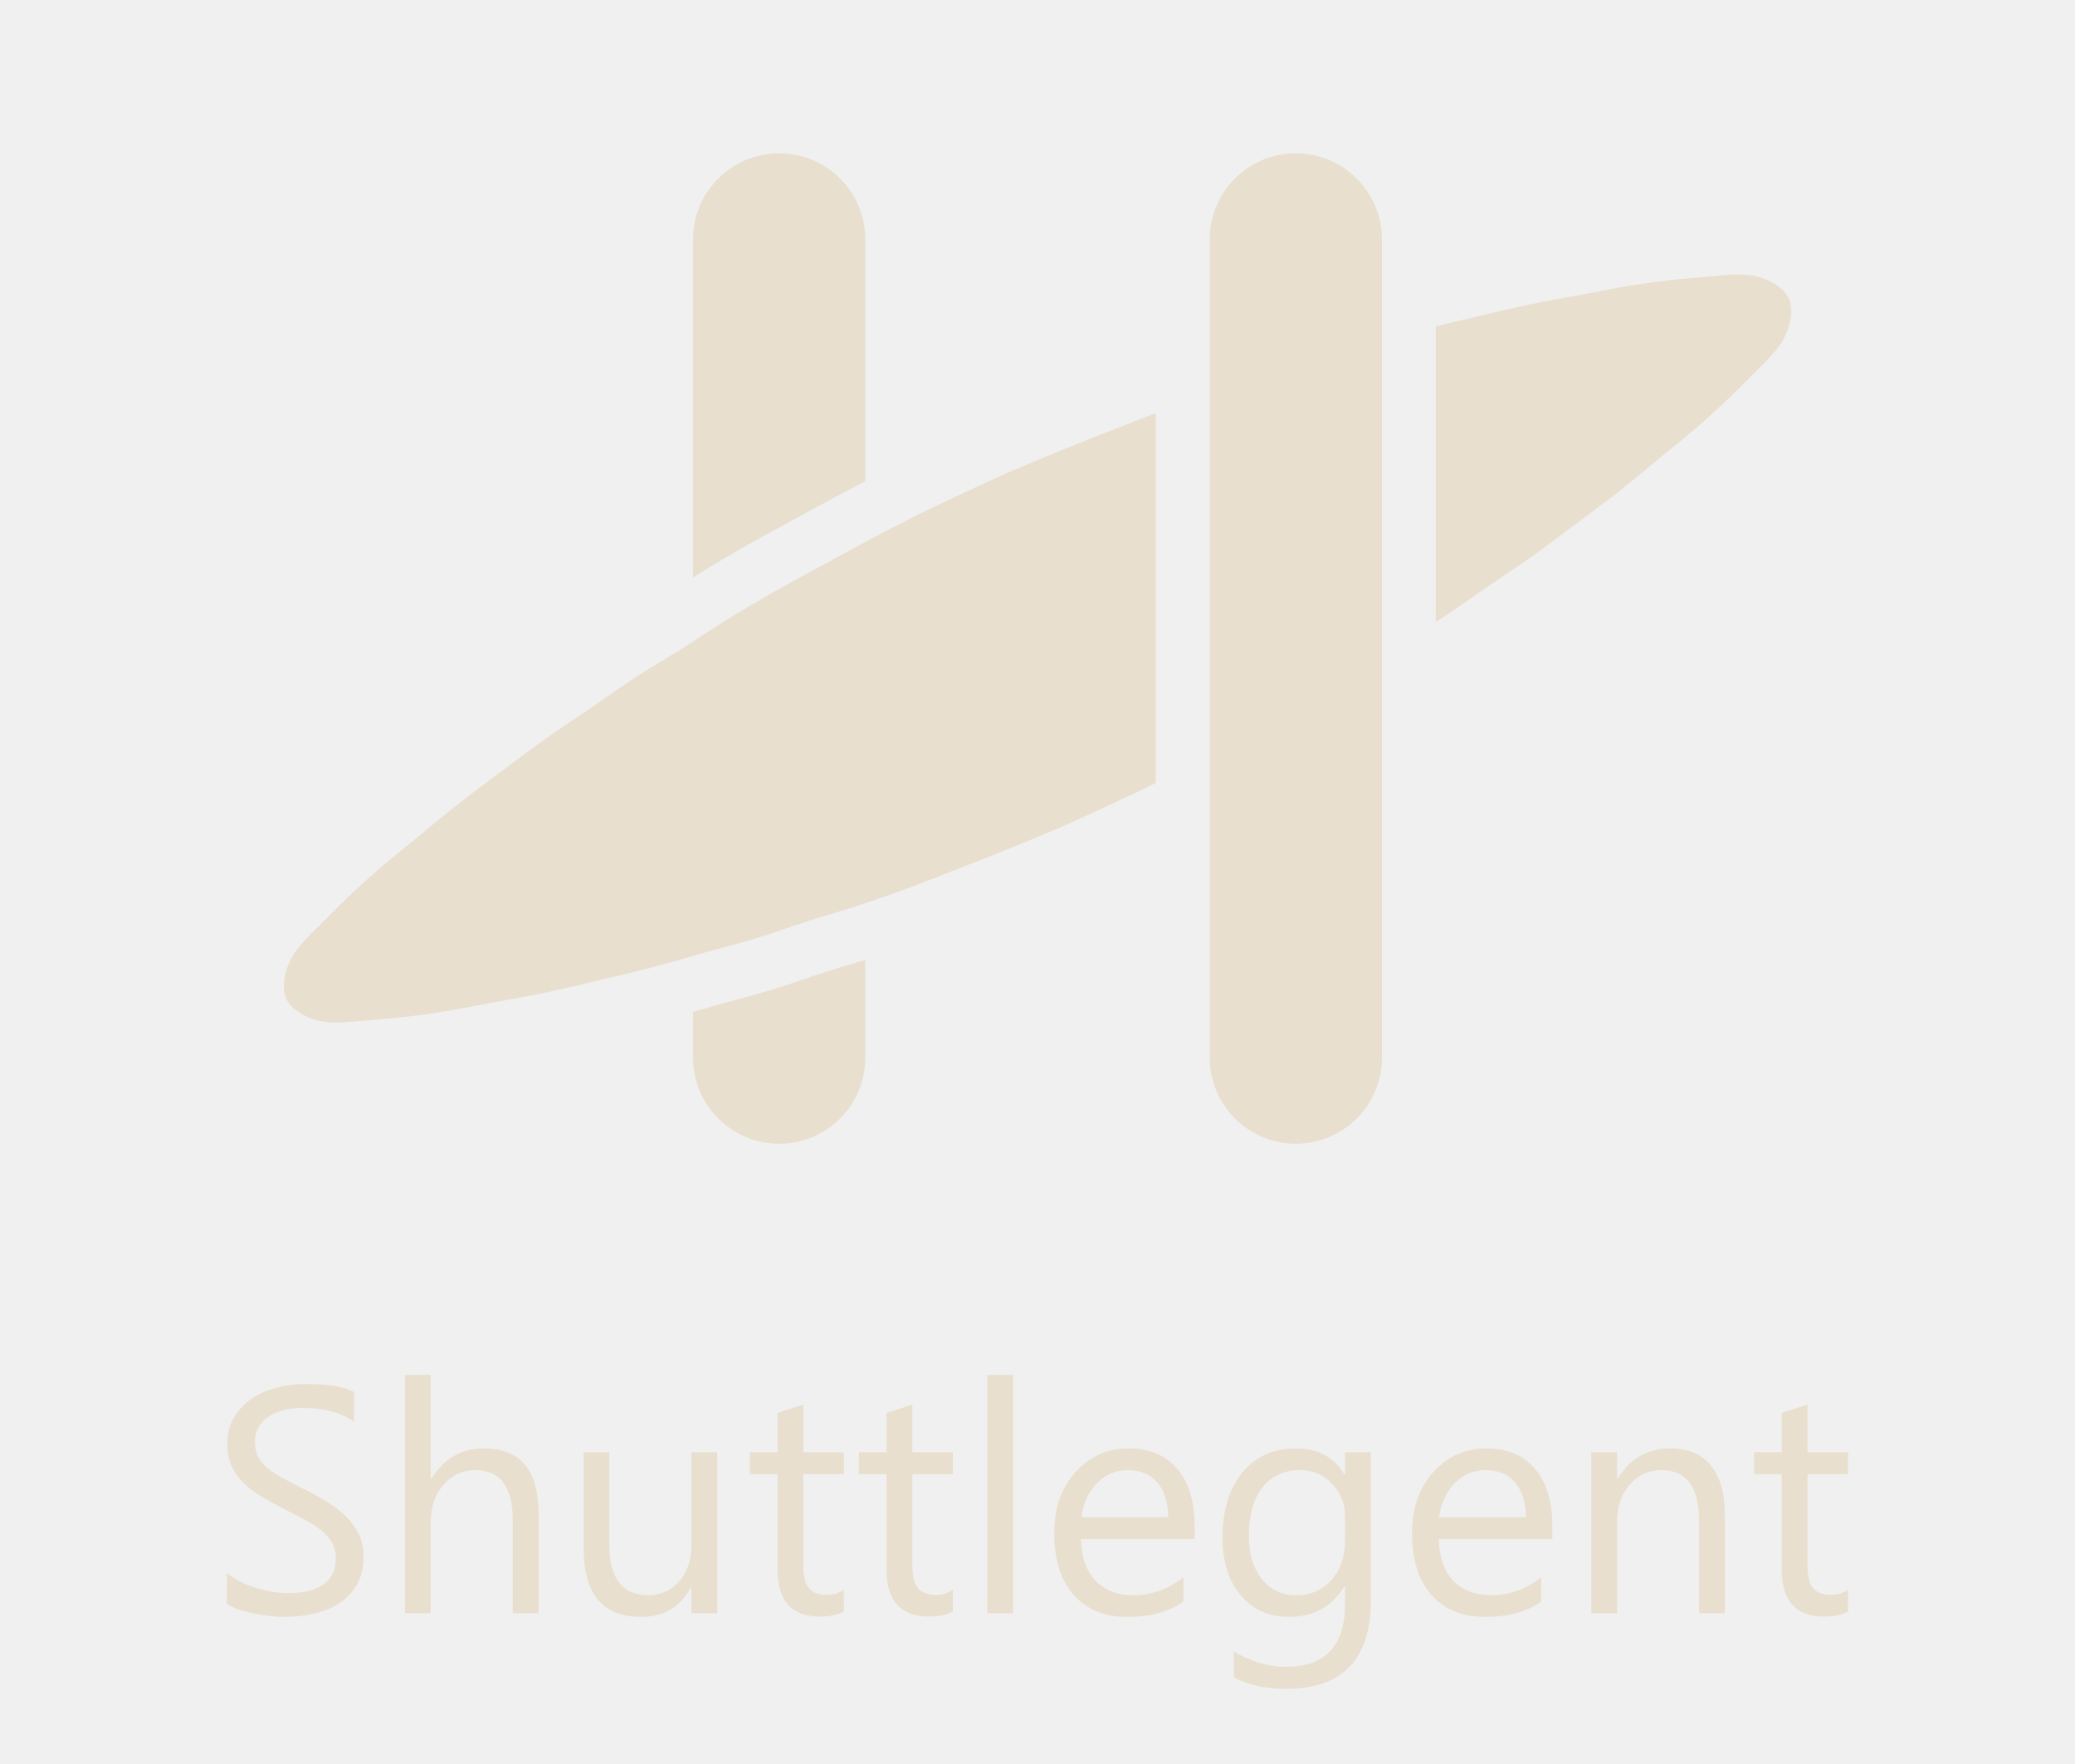
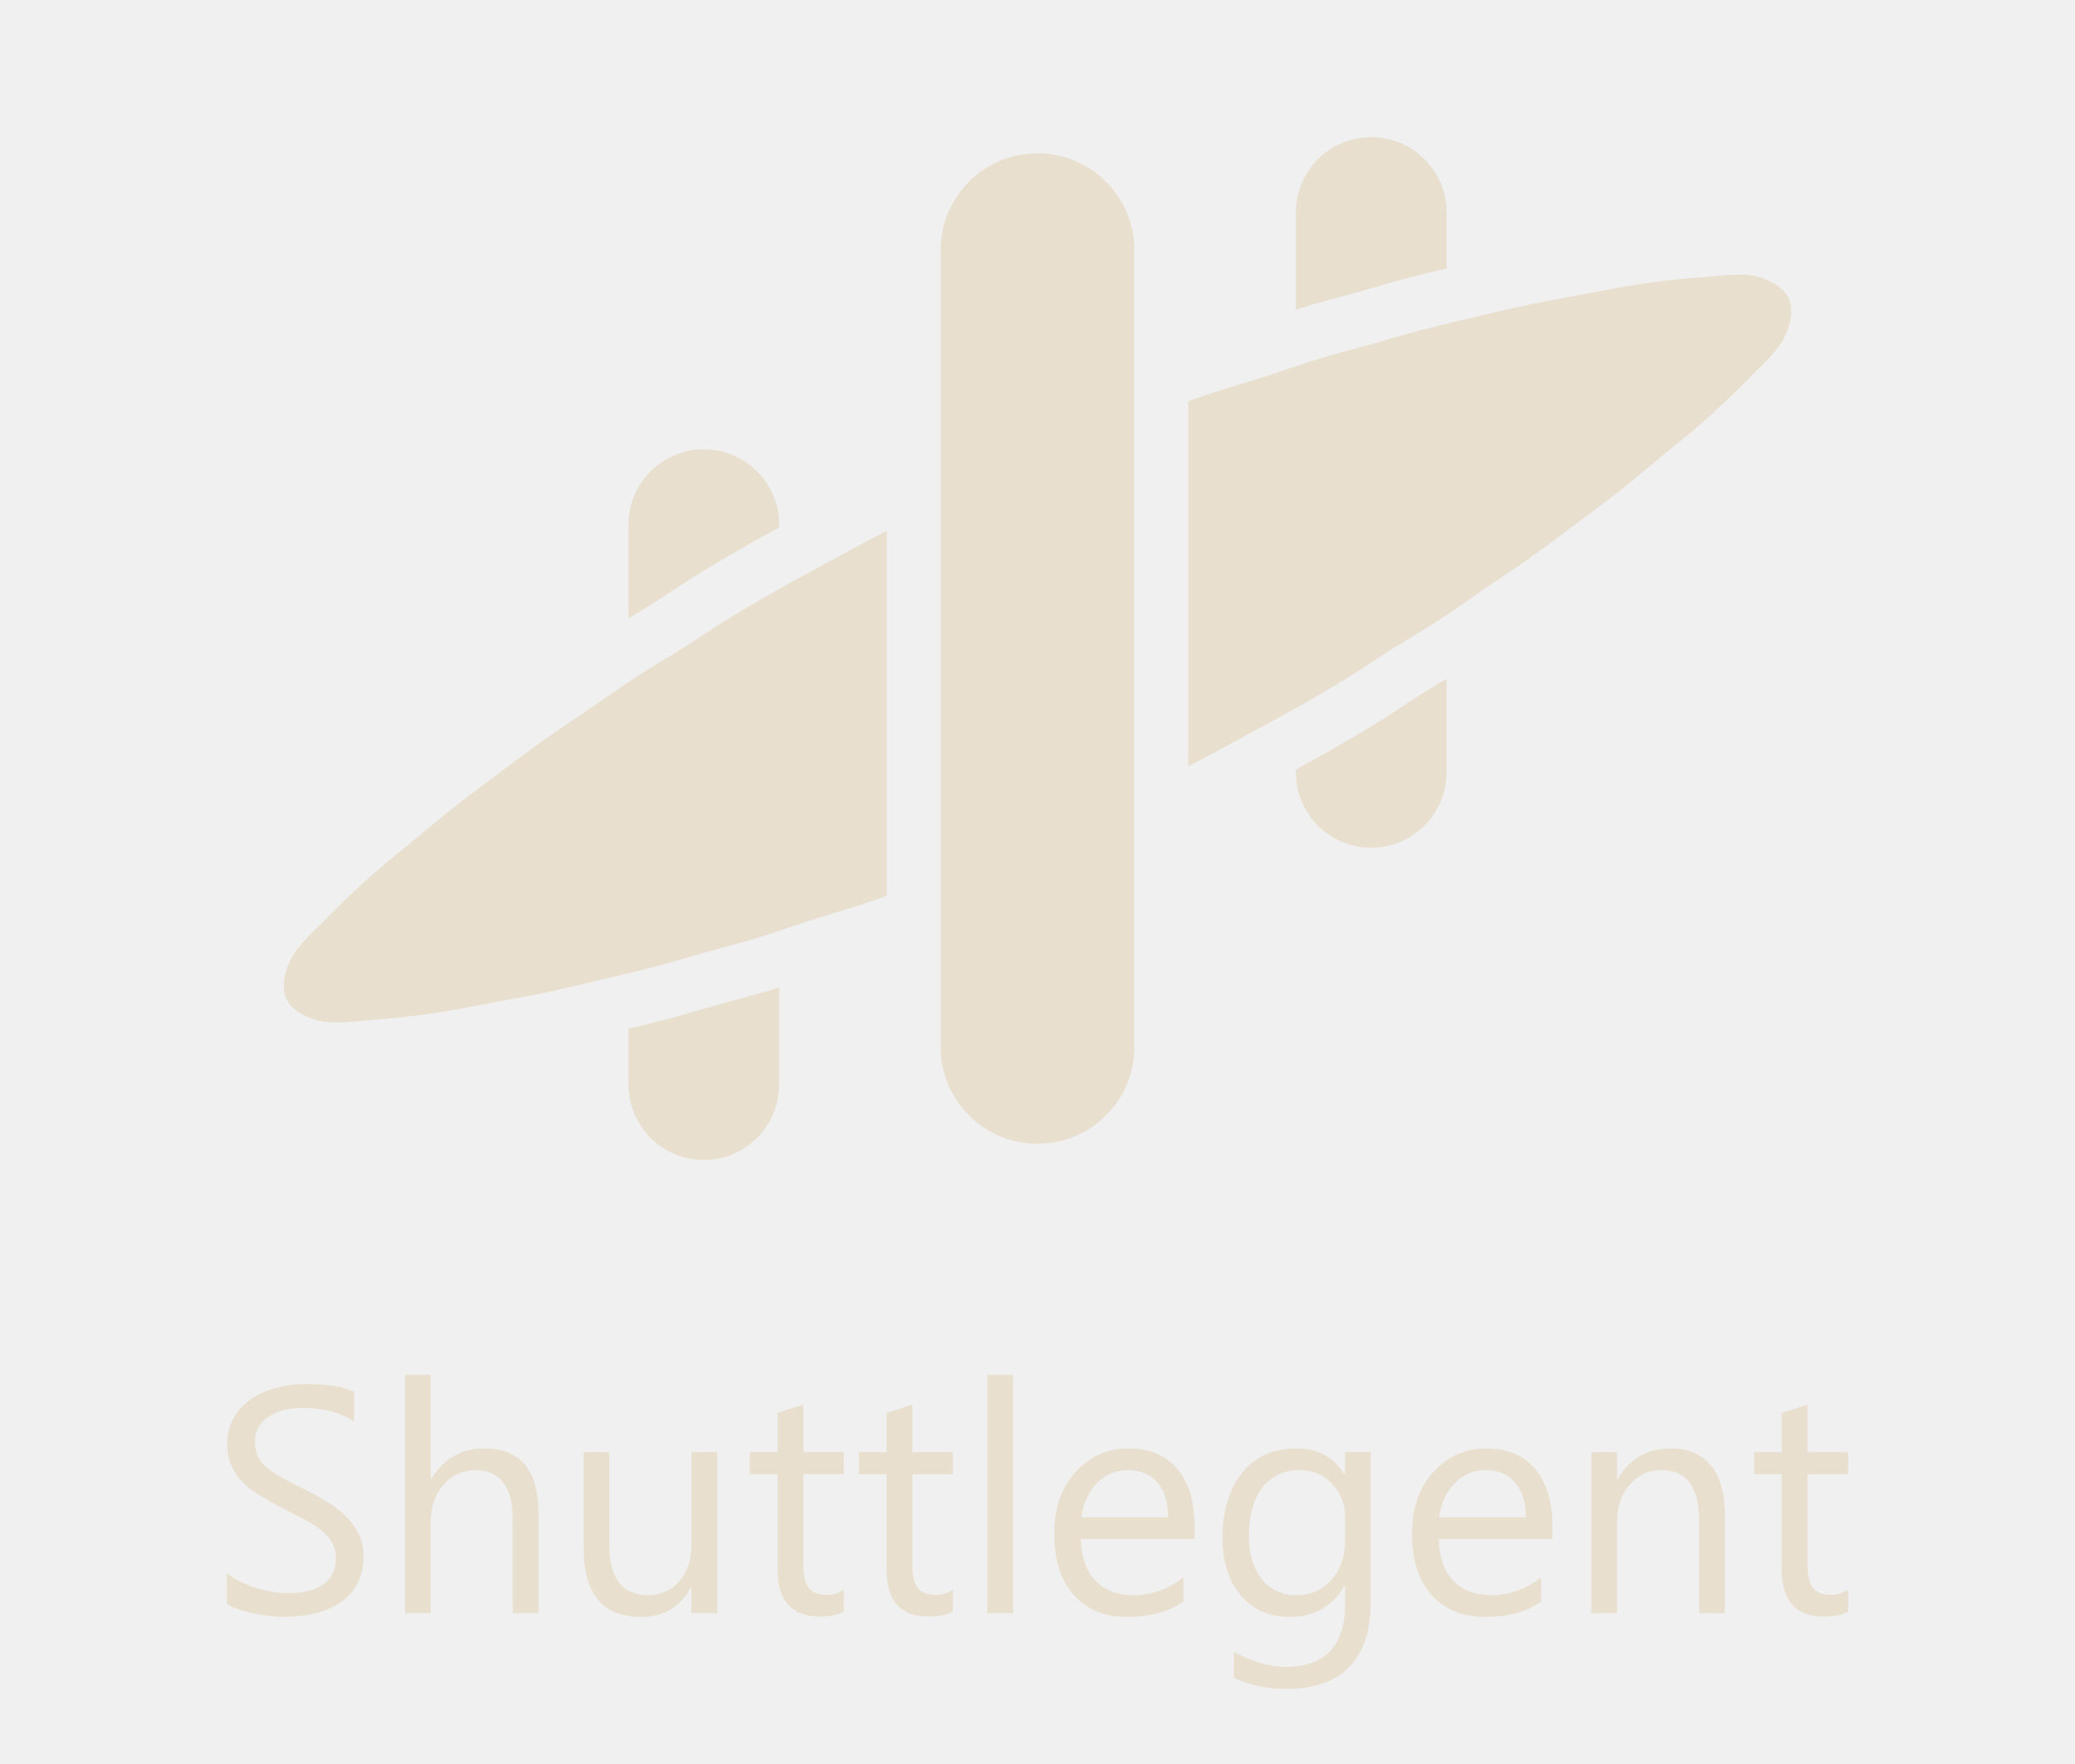
<svg xmlns="http://www.w3.org/2000/svg" width="320" height="272" viewBox="0 0 320 272" role="img">
  <g transform="translate(160 100) scale(0.83)">
    <defs>
-       <mask id="sg-left" maskUnits="userSpaceOnUse" x="-172" y="-112" width="344" height="224">
+       <mask id="sg-back" maskUnits="userSpaceOnUse" x="-172" y="-112" width="344" height="224">
        <rect x="-172" y="-112" width="344" height="224" fill="#fff" />
        <path d="M -154 0 C -154 -2.14 -152.33 -4.64 -150 -6.43 C -147.67 -8.22 -143.33 -9.46 -140 -10.73 C -136.67 -12 -133.33 -13.07 -130 -14.07 C -126.67 -15.07 -123.33 -15.85 -120 -16.71 C -116.67 -17.58 -113.33 -18.48 -110 -19.26 C -106.67 -20.04 -103.33 -20.71 -100 -21.4 C -96.67 -22.09 -93.33 -22.81 -90 -23.42 C -86.67 -24.03 -83.33 -24.49 -80 -25.04 C -76.67 -25.59 -73.33 -26.24 -70 -26.71 C -66.67 -27.18 -63.33 -27.46 -60 -27.88 C -56.67 -28.3 -53.33 -28.86 -50 -29.25 C -46.67 -29.64 -43.33 -29.96 -40 -30.23 C -36.67 -30.5 -33.33 -30.68 -30 -30.89 C -26.67 -31.1 -23.33 -31.32 -20 -31.49 C -16.67 -31.66 -13.33 -31.82 -10 -31.91 C -6.67 -32 -3.33 -32 0 -32 C 3.33 -32 6.67 -32 10 -31.91 C 13.33 -31.82 16.67 -31.66 20 -31.49 C 23.33 -31.32 26.67 -31.1 30 -30.89 C 33.33 -30.68 36.67 -30.5 40 -30.23 C 43.33 -29.96 46.67 -29.64 50 -29.25 C 53.33 -28.86 56.67 -28.3 60 -27.88 C 63.33 -27.46 66.67 -27.18 70 -26.71 C 73.33 -26.24 76.67 -25.59 80 -25.04 C 83.33 -24.49 86.67 -24.03 90 -23.42 C 93.33 -22.81 96.67 -22.09 100 -21.4 C 103.33 -20.71 106.67 -20.04 110 -19.26 C 113.33 -18.48 116.67 -17.58 120 -16.71 C 123.33 -15.85 126.67 -15.07 130 -14.07 C 133.33 -13.07 136.67 -12 140 -10.73 C 143.33 -9.46 147.67 -8.22 150 -6.43 C 152.33 -4.64 154 -2.14 154 0 C 154 2.14 152.33 4.64 150 6.43 C 147.67 8.22 143.33 9.46 140 10.73 C 136.67 12 133.33 13.07 130 14.07 C 126.67 15.07 123.33 15.85 120 16.71 C 116.67 17.58 113.33 18.48 110 19.26 C 106.67 20.04 103.33 20.71 100 21.4 C 96.67 22.09 93.33 22.81 90 23.42 C 86.67 24.03 83.33 24.49 80 25.04 C 76.67 25.59 73.33 26.24 70 26.71 C 66.67 27.18 63.33 27.46 60 27.88 C 56.67 28.3 53.33 28.86 50 29.25 C 46.67 29.64 43.33 29.96 40 30.23 C 36.67 30.5 33.33 30.68 30 30.89 C 26.67 31.1 23.33 31.32 20 31.49 C 16.67 31.66 13.33 31.82 10 31.91 C 6.67 32 3.33 32 0 32 C -3.33 32 -6.67 32 -10 31.91 C -13.33 31.82 -16.67 31.66 -20 31.49 C -23.33 31.32 -26.67 31.1 -30 30.89 C -33.33 30.68 -36.67 30.5 -40 30.23 C -43.33 29.96 -46.67 29.64 -50 29.25 C -53.33 28.86 -56.67 28.3 -60 27.88 C -63.33 27.46 -66.67 27.18 -70 26.71 C -73.33 26.24 -76.67 25.59 -80 25.04 C -83.33 24.49 -86.67 24.03 -90 23.42 C -93.33 22.81 -96.67 22.09 -100 21.4 C -103.33 20.71 -106.67 20.04 -110 19.26 C -113.33 18.48 -116.67 17.58 -120 16.71 C -123.33 15.85 -126.67 15.07 -130 14.07 C -133.33 13.07 -136.67 12 -140 10.73 C -143.33 9.46 -147.67 8.22 -150 6.43 C -152.33 4.64 -154 2.14 -154 0 Z" transform="rotate(-25)" fill="#000" stroke="#000" stroke-width="20" stroke-linejoin="round" />
      </mask>
      <mask id="sg-shuttle" maskUnits="userSpaceOnUse" x="-172" y="-112" width="344" height="224">
        <rect x="-172" y="-112" width="344" height="224" fill="#fff" />
-         <rect x="32" y="-92" width="32" height="184" rx="16" fill="#000" stroke="#000" stroke-width="20" stroke-linejoin="round" />
+         <rect x="-18" y="-92" width="36" height="184" rx="18" fill="#000" stroke="#000" stroke-width="20" stroke-linejoin="round" />
      </mask>
    </defs>
-     <g mask="url(#sg-left)">
-       <rect x="-64" y="-92" width="32" height="184" rx="16" fill="#E8DFCF" />
+     <g mask="url(#sg-back)">
+       <rect x="-76" y="-37" width="28" height="132" rx="14" fill="#E8DFCF" />
+       <rect x="48" y="-95" width="28" height="132" rx="14" fill="#E8DFCF" />
    </g>
    <g mask="url(#sg-shuttle)">
      <path d="M -154 0 C -154 -2.14 -152.33 -4.64 -150 -6.43 C -147.67 -8.22 -143.33 -9.46 -140 -10.73 C -136.67 -12 -133.33 -13.07 -130 -14.07 C -126.67 -15.07 -123.33 -15.85 -120 -16.71 C -116.67 -17.58 -113.33 -18.48 -110 -19.26 C -106.67 -20.04 -103.33 -20.71 -100 -21.4 C -96.67 -22.09 -93.33 -22.81 -90 -23.42 C -86.67 -24.03 -83.33 -24.49 -80 -25.04 C -76.67 -25.59 -73.33 -26.24 -70 -26.71 C -66.67 -27.18 -63.33 -27.46 -60 -27.88 C -56.67 -28.3 -53.33 -28.86 -50 -29.25 C -46.67 -29.64 -43.33 -29.96 -40 -30.23 C -36.67 -30.5 -33.33 -30.68 -30 -30.89 C -26.67 -31.1 -23.33 -31.32 -20 -31.49 C -16.67 -31.66 -13.33 -31.82 -10 -31.91 C -6.67 -32 -3.33 -32 0 -32 C 3.33 -32 6.67 -32 10 -31.91 C 13.33 -31.82 16.67 -31.66 20 -31.49 C 23.33 -31.32 26.67 -31.1 30 -30.89 C 33.33 -30.68 36.67 -30.5 40 -30.23 C 43.33 -29.96 46.67 -29.64 50 -29.25 C 53.33 -28.86 56.67 -28.3 60 -27.88 C 63.33 -27.46 66.67 -27.18 70 -26.71 C 73.33 -26.24 76.67 -25.59 80 -25.04 C 83.33 -24.49 86.67 -24.03 90 -23.42 C 93.33 -22.81 96.67 -22.09 100 -21.4 C 103.33 -20.71 106.67 -20.04 110 -19.26 C 113.33 -18.48 116.67 -17.58 120 -16.71 C 123.33 -15.85 126.67 -15.07 130 -14.07 C 133.33 -13.07 136.67 -12 140 -10.73 C 143.33 -9.46 147.67 -8.22 150 -6.43 C 152.33 -4.64 154 -2.14 154 0 C 154 2.14 152.33 4.64 150 6.43 C 147.67 8.22 143.33 9.46 140 10.73 C 136.67 12 133.33 13.07 130 14.07 C 126.67 15.07 123.33 15.85 120 16.71 C 116.67 17.58 113.33 18.48 110 19.26 C 106.67 20.04 103.33 20.71 100 21.4 C 96.67 22.09 93.33 22.81 90 23.42 C 86.67 24.03 83.33 24.49 80 25.04 C 76.67 25.59 73.33 26.24 70 26.71 C 66.67 27.18 63.33 27.46 60 27.88 C 56.67 28.3 53.33 28.86 50 29.25 C 46.67 29.64 43.33 29.96 40 30.23 C 36.67 30.5 33.33 30.68 30 30.89 C 26.67 31.1 23.33 31.32 20 31.49 C 16.67 31.66 13.33 31.82 10 31.91 C 6.67 32 3.33 32 0 32 C -3.33 32 -6.67 32 -10 31.91 C -13.33 31.82 -16.67 31.66 -20 31.49 C -23.33 31.32 -26.67 31.1 -30 30.89 C -33.33 30.68 -36.67 30.5 -40 30.23 C -43.33 29.96 -46.67 29.64 -50 29.25 C -53.33 28.86 -56.67 28.3 -60 27.88 C -63.33 27.46 -66.67 27.18 -70 26.71 C -73.33 26.24 -76.67 25.59 -80 25.04 C -83.33 24.49 -86.67 24.03 -90 23.42 C -93.33 22.81 -96.67 22.09 -100 21.4 C -103.33 20.71 -106.67 20.04 -110 19.26 C -113.33 18.48 -116.67 17.58 -120 16.71 C -123.33 15.85 -126.67 15.07 -130 14.07 C -133.33 13.07 -136.67 12 -140 10.73 C -143.33 9.46 -147.67 8.22 -150 6.43 C -152.33 4.64 -154 2.14 -154 0 Z" transform="rotate(-25)" fill="#E8DFCF" />
    </g>
-     <rect x="32" y="-92" width="32" height="184" rx="16" fill="#E8DFCF" />
+     <rect x="-18" y="-92" width="36" height="184" rx="18" fill="#E8DFCF" />
  </g>
  <g transform="translate(35 212) scale(0.4962683) translate(-5.908203 -33.88672)">
    <path d="M5.908 105.078L5.908 95.41C7.015 96.387 8.341 97.266 9.888 98.047C11.434 98.828 13.062 99.487 14.771 100.024C16.48 100.561 18.197 100.977 19.922 101.269C21.647 101.562 23.242 101.709 24.707 101.709C29.753 101.709 33.52 100.773 36.011 98.901C38.501 97.03 39.746 94.336 39.746 90.82C39.746 88.932 39.331 87.288 38.501 85.889C37.671 84.489 36.523 83.211 35.059 82.056C33.594 80.9 31.86 79.793 29.858 78.735C27.856 77.677 25.7 76.562 23.389 75.391C20.947 74.154 18.669 72.9 16.553 71.631C14.437 70.361 12.598 68.962 11.035 67.432C9.473 65.902 8.244 64.168 7.349 62.231C6.453 60.295 6.006 58.024 6.006 55.42C6.006 52.23 6.706 49.455 8.105 47.095C9.505 44.735 11.344 42.79 13.623 41.26C15.902 39.73 18.498 38.59 21.411 37.842C24.325 37.093 27.295 36.719 30.322 36.719C37.223 36.719 42.253 37.549 45.41 39.209L45.41 48.438C41.276 45.573 35.97 44.141 29.492 44.141C27.702 44.141 25.912 44.328 24.121 44.702C22.331 45.077 20.736 45.687 19.336 46.533C17.936 47.38 16.797 48.47 15.918 49.805C15.039 51.139 14.6 52.767 14.6 54.688C14.6 56.478 14.933 58.024 15.601 59.326C16.268 60.628 17.253 61.816 18.555 62.891C19.857 63.965 21.444 65.007 23.315 66.016C25.187 67.025 27.344 68.132 29.785 69.336C32.292 70.573 34.668 71.875 36.914 73.242C39.16 74.609 41.13 76.123 42.822 77.783C44.515 79.443 45.858 81.282 46.851 83.301C47.843 85.319 48.34 87.63 48.34 90.234C48.34 93.685 47.664 96.606 46.313 98.999C44.963 101.392 43.14 103.337 40.845 104.834C38.55 106.331 35.905 107.414 32.91 108.081C29.915 108.748 26.758 109.082 23.438 109.082C22.331 109.082 20.963 108.993 19.336 108.814C17.708 108.634 16.048 108.374 14.355 108.032C12.663 107.69 11.06 107.267 9.546 106.763C8.032 106.258 6.82 105.697 5.908 105.078ZM102.734 107.91L94.727 107.91L94.727 79.102C94.727 68.685 90.853 63.477 83.106 63.477C79.199 63.477 75.912 64.982 73.242 67.993C70.573 71.004 69.238 74.87 69.238 79.59L69.238 107.91L61.23 107.91L61.23 33.887L69.238 33.887L69.238 66.211L69.434 66.211C73.275 59.896 78.743 56.738 85.84 56.738C97.103 56.738 102.734 63.525 102.734 77.1ZM158.252 107.91L150.244 107.91L150.244 100L150.049 100C146.728 106.055 141.585 109.082 134.619 109.082C122.705 109.082 116.748 101.986 116.748 87.793L116.748 57.91L124.707 57.91L124.707 86.523C124.707 97.07 128.744 102.344 136.816 102.344C140.723 102.344 143.937 100.903 146.46 98.022C148.983 95.142 150.244 91.374 150.244 86.719L150.244 57.91L158.252 57.91ZM197.607 107.422C195.719 108.463 193.229 108.984 190.137 108.984C181.38 108.984 177.002 104.102 177.002 94.336L177.002 64.746L168.408 64.746L168.408 57.91L177.002 57.91L177.002 45.703L185.01 43.115L185.01 57.91L197.607 57.91L197.607 64.746L185.01 64.746L185.01 92.92C185.01 96.273 185.579 98.665 186.719 100.098C187.858 101.53 189.746 102.246 192.383 102.246C194.401 102.246 196.143 101.693 197.607 100.586ZM231.494 107.422C229.606 108.463 227.116 108.984 224.023 108.984C215.267 108.984 210.889 104.102 210.889 94.336L210.889 64.746L202.295 64.746L202.295 57.91L210.889 57.91L210.889 45.703L218.897 43.115L218.897 57.91L231.494 57.91L231.494 64.746L218.897 64.746L218.897 92.92C218.897 96.273 219.466 98.665 220.606 100.098C221.745 101.53 223.633 102.246 226.269 102.246C228.288 102.246 230.029 101.693 231.494 100.586ZM250.195 107.91L242.188 107.91L242.188 33.887L250.195 33.887ZM306.592 84.912L271.289 84.912C271.419 90.478 272.917 94.775 275.781 97.803C278.646 100.83 282.585 102.344 287.598 102.344C293.229 102.344 298.405 100.488 303.125 96.777L303.125 104.297C298.73 107.487 292.92 109.082 285.693 109.082C278.63 109.082 273.079 106.811 269.043 102.27C265.007 97.73 262.988 91.341 262.988 83.106C262.988 75.326 265.194 68.986 269.604 64.087C274.015 59.188 279.492 56.738 286.035 56.738C292.578 56.738 297.64 58.854 301.221 63.086C304.801 67.318 306.592 73.193 306.592 80.713ZM298.389 78.125C298.356 73.503 297.241 69.906 295.044 67.334C292.847 64.762 289.795 63.477 285.889 63.477C282.113 63.477 278.906 64.828 276.269 67.529C273.633 70.231 272.005 73.763 271.387 78.125ZM361.377 103.906C361.377 122.266 352.588 131.445 335.01 131.445C328.825 131.445 323.421 130.273 318.799 127.93L318.799 119.922C324.43 123.047 329.801 124.609 334.912 124.609C347.217 124.609 353.369 118.066 353.369 104.981L353.369 99.512L353.174 99.512C349.365 105.892 343.636 109.082 335.986 109.082C329.769 109.082 324.764 106.86 320.972 102.417C317.179 97.974 315.283 92.008 315.283 84.522C315.283 76.025 317.326 69.271 321.411 64.258C325.496 59.245 331.087 56.738 338.184 56.738C344.922 56.738 349.919 59.44 353.174 64.844L353.369 64.844L353.369 57.91L361.377 57.91ZM353.369 85.303L353.369 77.93C353.369 73.958 352.026 70.557 349.341 67.725C346.655 64.893 343.31 63.477 339.307 63.477C334.359 63.477 330.485 65.275 327.685 68.872C324.886 72.469 323.486 77.507 323.486 83.984C323.486 89.551 324.829 94.002 327.515 97.339C330.2 100.675 333.757 102.344 338.184 102.344C342.676 102.344 346.33 100.749 349.146 97.559C351.961 94.368 353.369 90.283 353.369 85.303ZM417.773 84.912L382.471 84.912C382.601 90.478 384.098 94.775 386.963 97.803C389.827 100.83 393.766 102.344 398.779 102.344C404.411 102.344 409.587 100.488 414.307 96.777L414.307 104.297C409.912 107.487 404.101 109.082 396.875 109.082C389.811 109.082 384.261 106.811 380.225 102.27C376.188 97.73 374.17 91.341 374.17 83.106C374.17 75.326 376.375 68.986 380.786 64.087C385.197 59.188 390.674 56.738 397.217 56.738C403.76 56.738 408.822 58.854 412.402 63.086C415.983 67.318 417.773 73.193 417.773 80.713ZM409.57 78.125C409.538 73.503 408.423 69.906 406.226 67.334C404.028 64.762 400.977 63.477 397.07 63.477C393.294 63.477 390.088 64.828 387.451 67.529C384.815 70.231 383.187 73.763 382.568 78.125ZM471.387 107.91L463.379 107.91L463.379 79.394C463.379 68.782 459.505 63.477 451.758 63.477C447.754 63.477 444.442 64.982 441.821 67.993C439.201 71.004 437.891 74.805 437.891 79.394L437.891 107.91L429.883 107.91L429.883 57.91L437.891 57.91L437.891 66.211L438.086 66.211C441.862 59.896 447.331 56.738 454.492 56.738C459.961 56.738 464.144 58.504 467.041 62.036C469.938 65.568 471.387 70.671 471.387 77.344ZM509.668 107.422C507.78 108.463 505.29 108.984 502.197 108.984C493.441 108.984 489.062 104.102 489.062 94.336L489.062 64.746L480.469 64.746L480.469 57.91L489.062 57.91L489.062 45.703L497.07 43.115L497.07 57.91L509.668 57.91L509.668 64.746L497.07 64.746L497.07 92.92C497.07 96.273 497.64 98.665 498.779 100.098C499.919 101.53 501.807 102.246 504.443 102.246C506.462 102.246 508.203 101.693 509.668 100.586Z" fill="#E8DFCF" />
  </g>
</svg>
